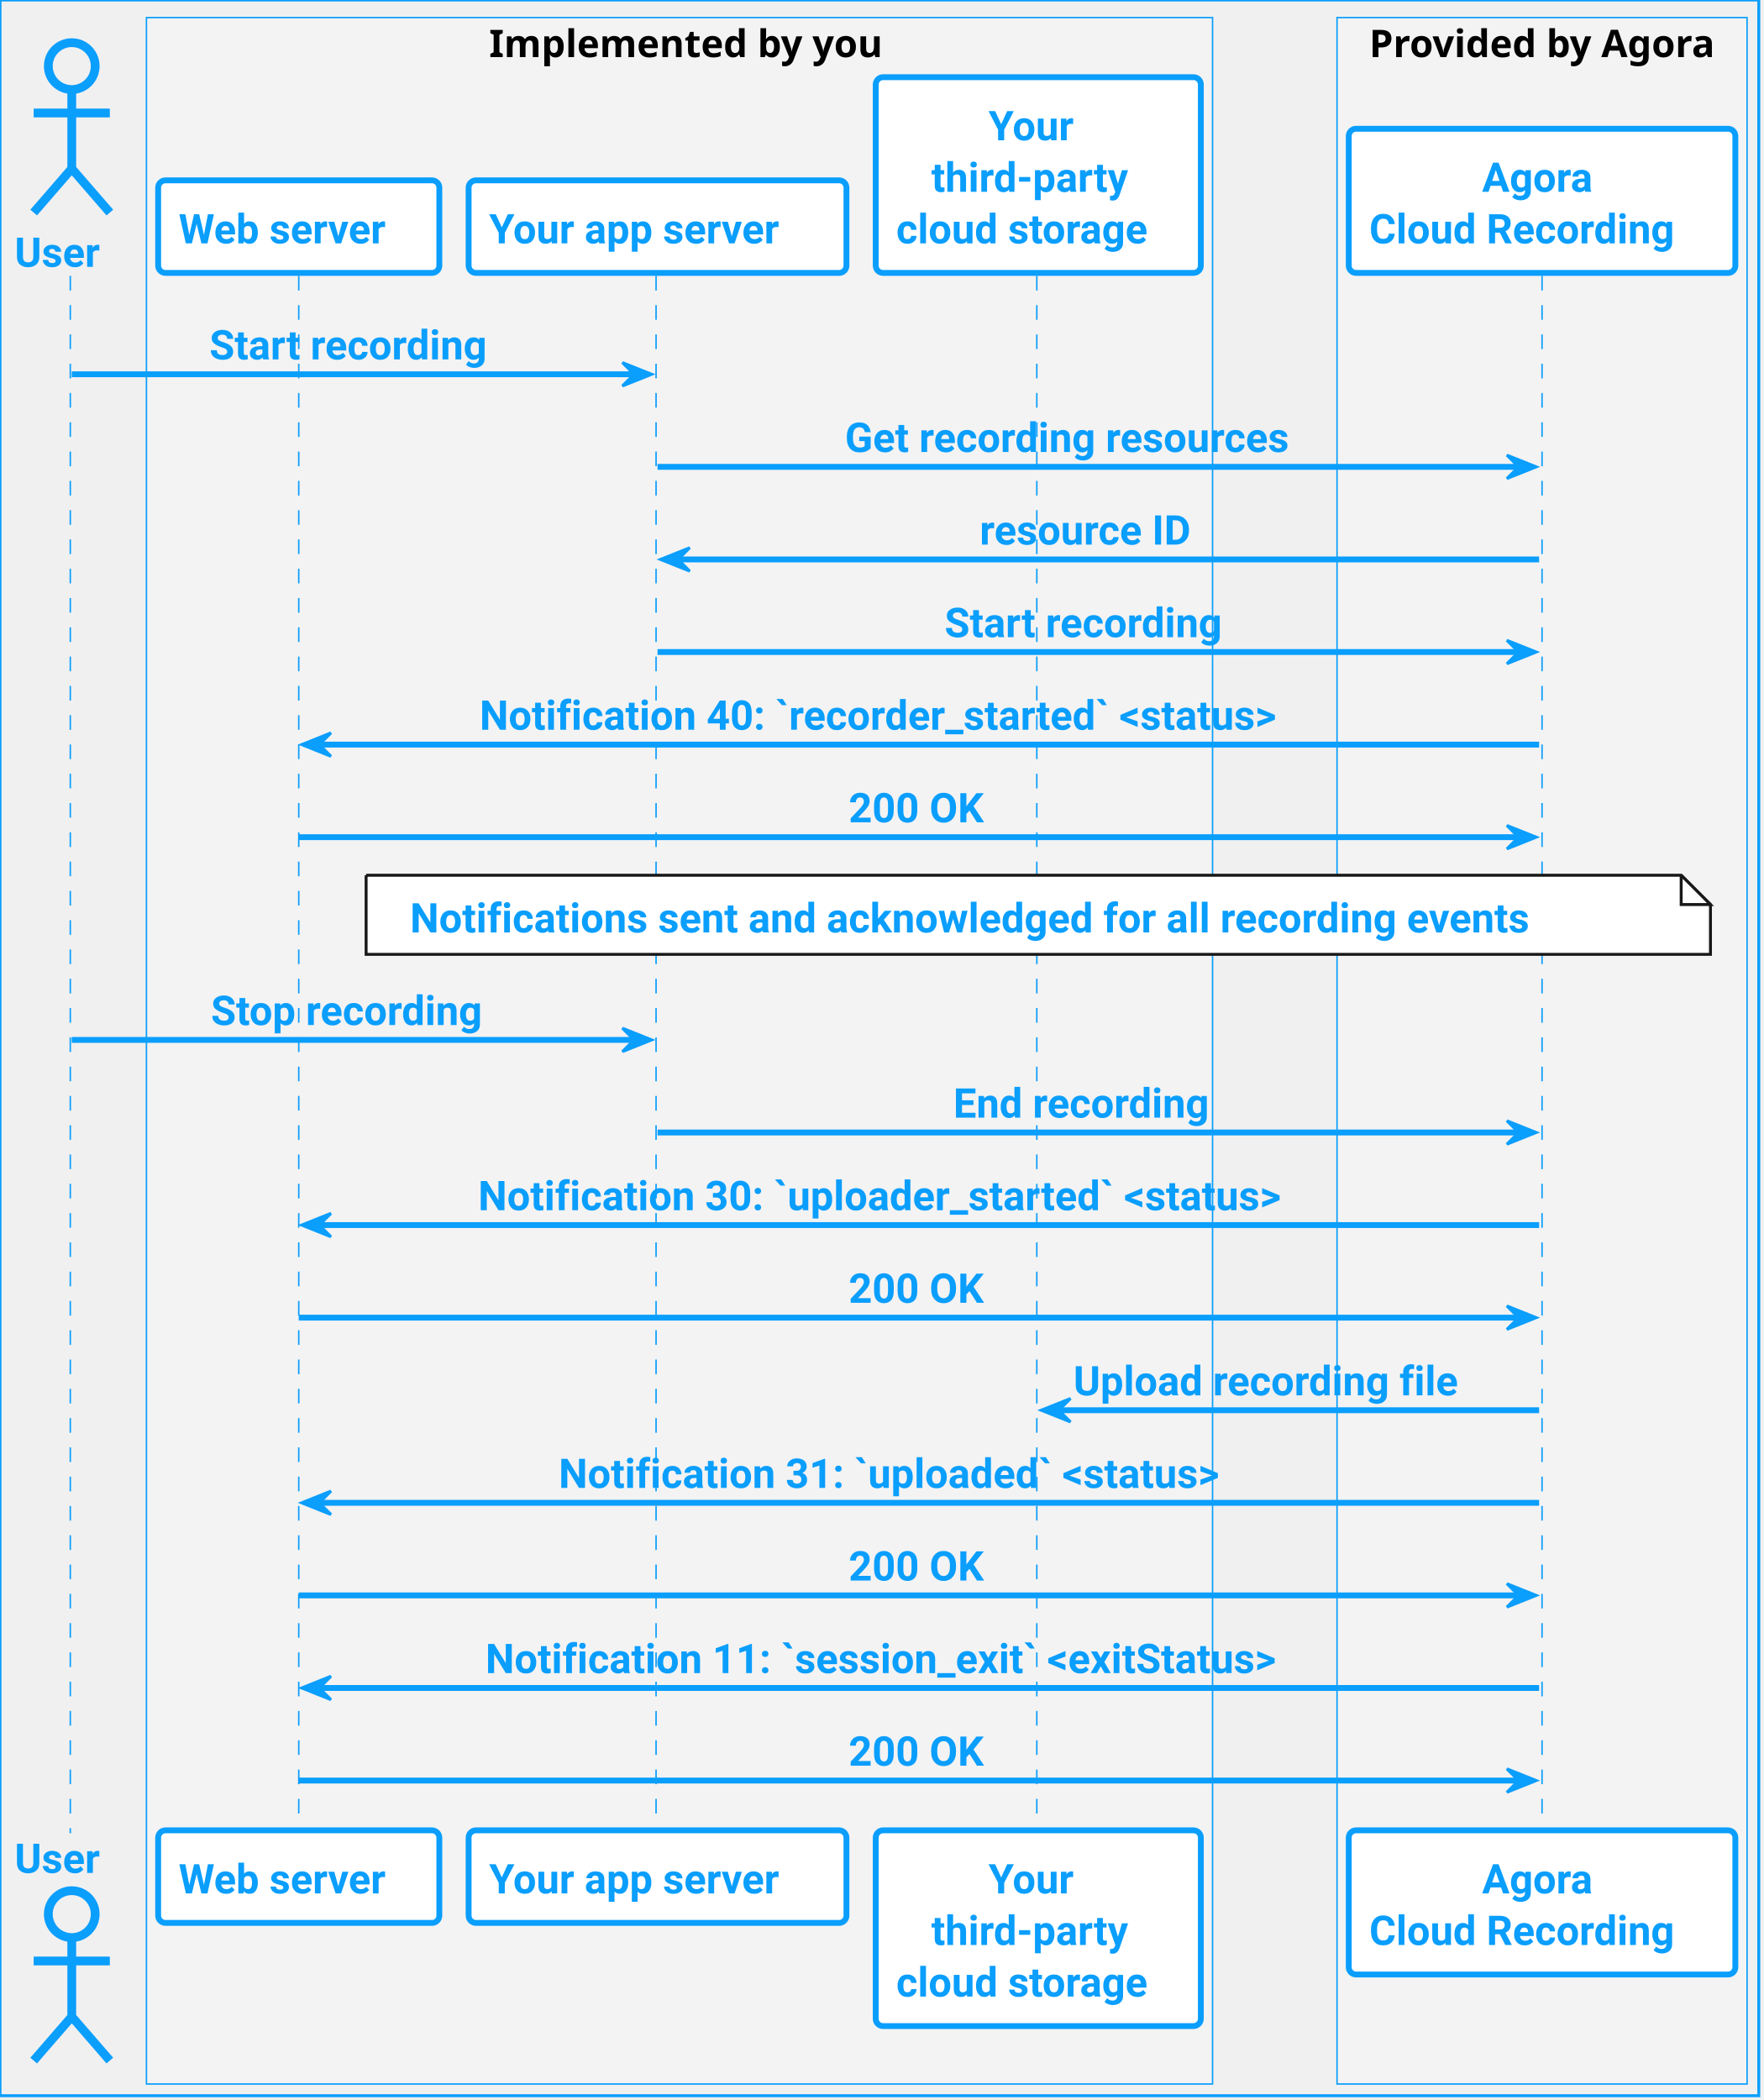
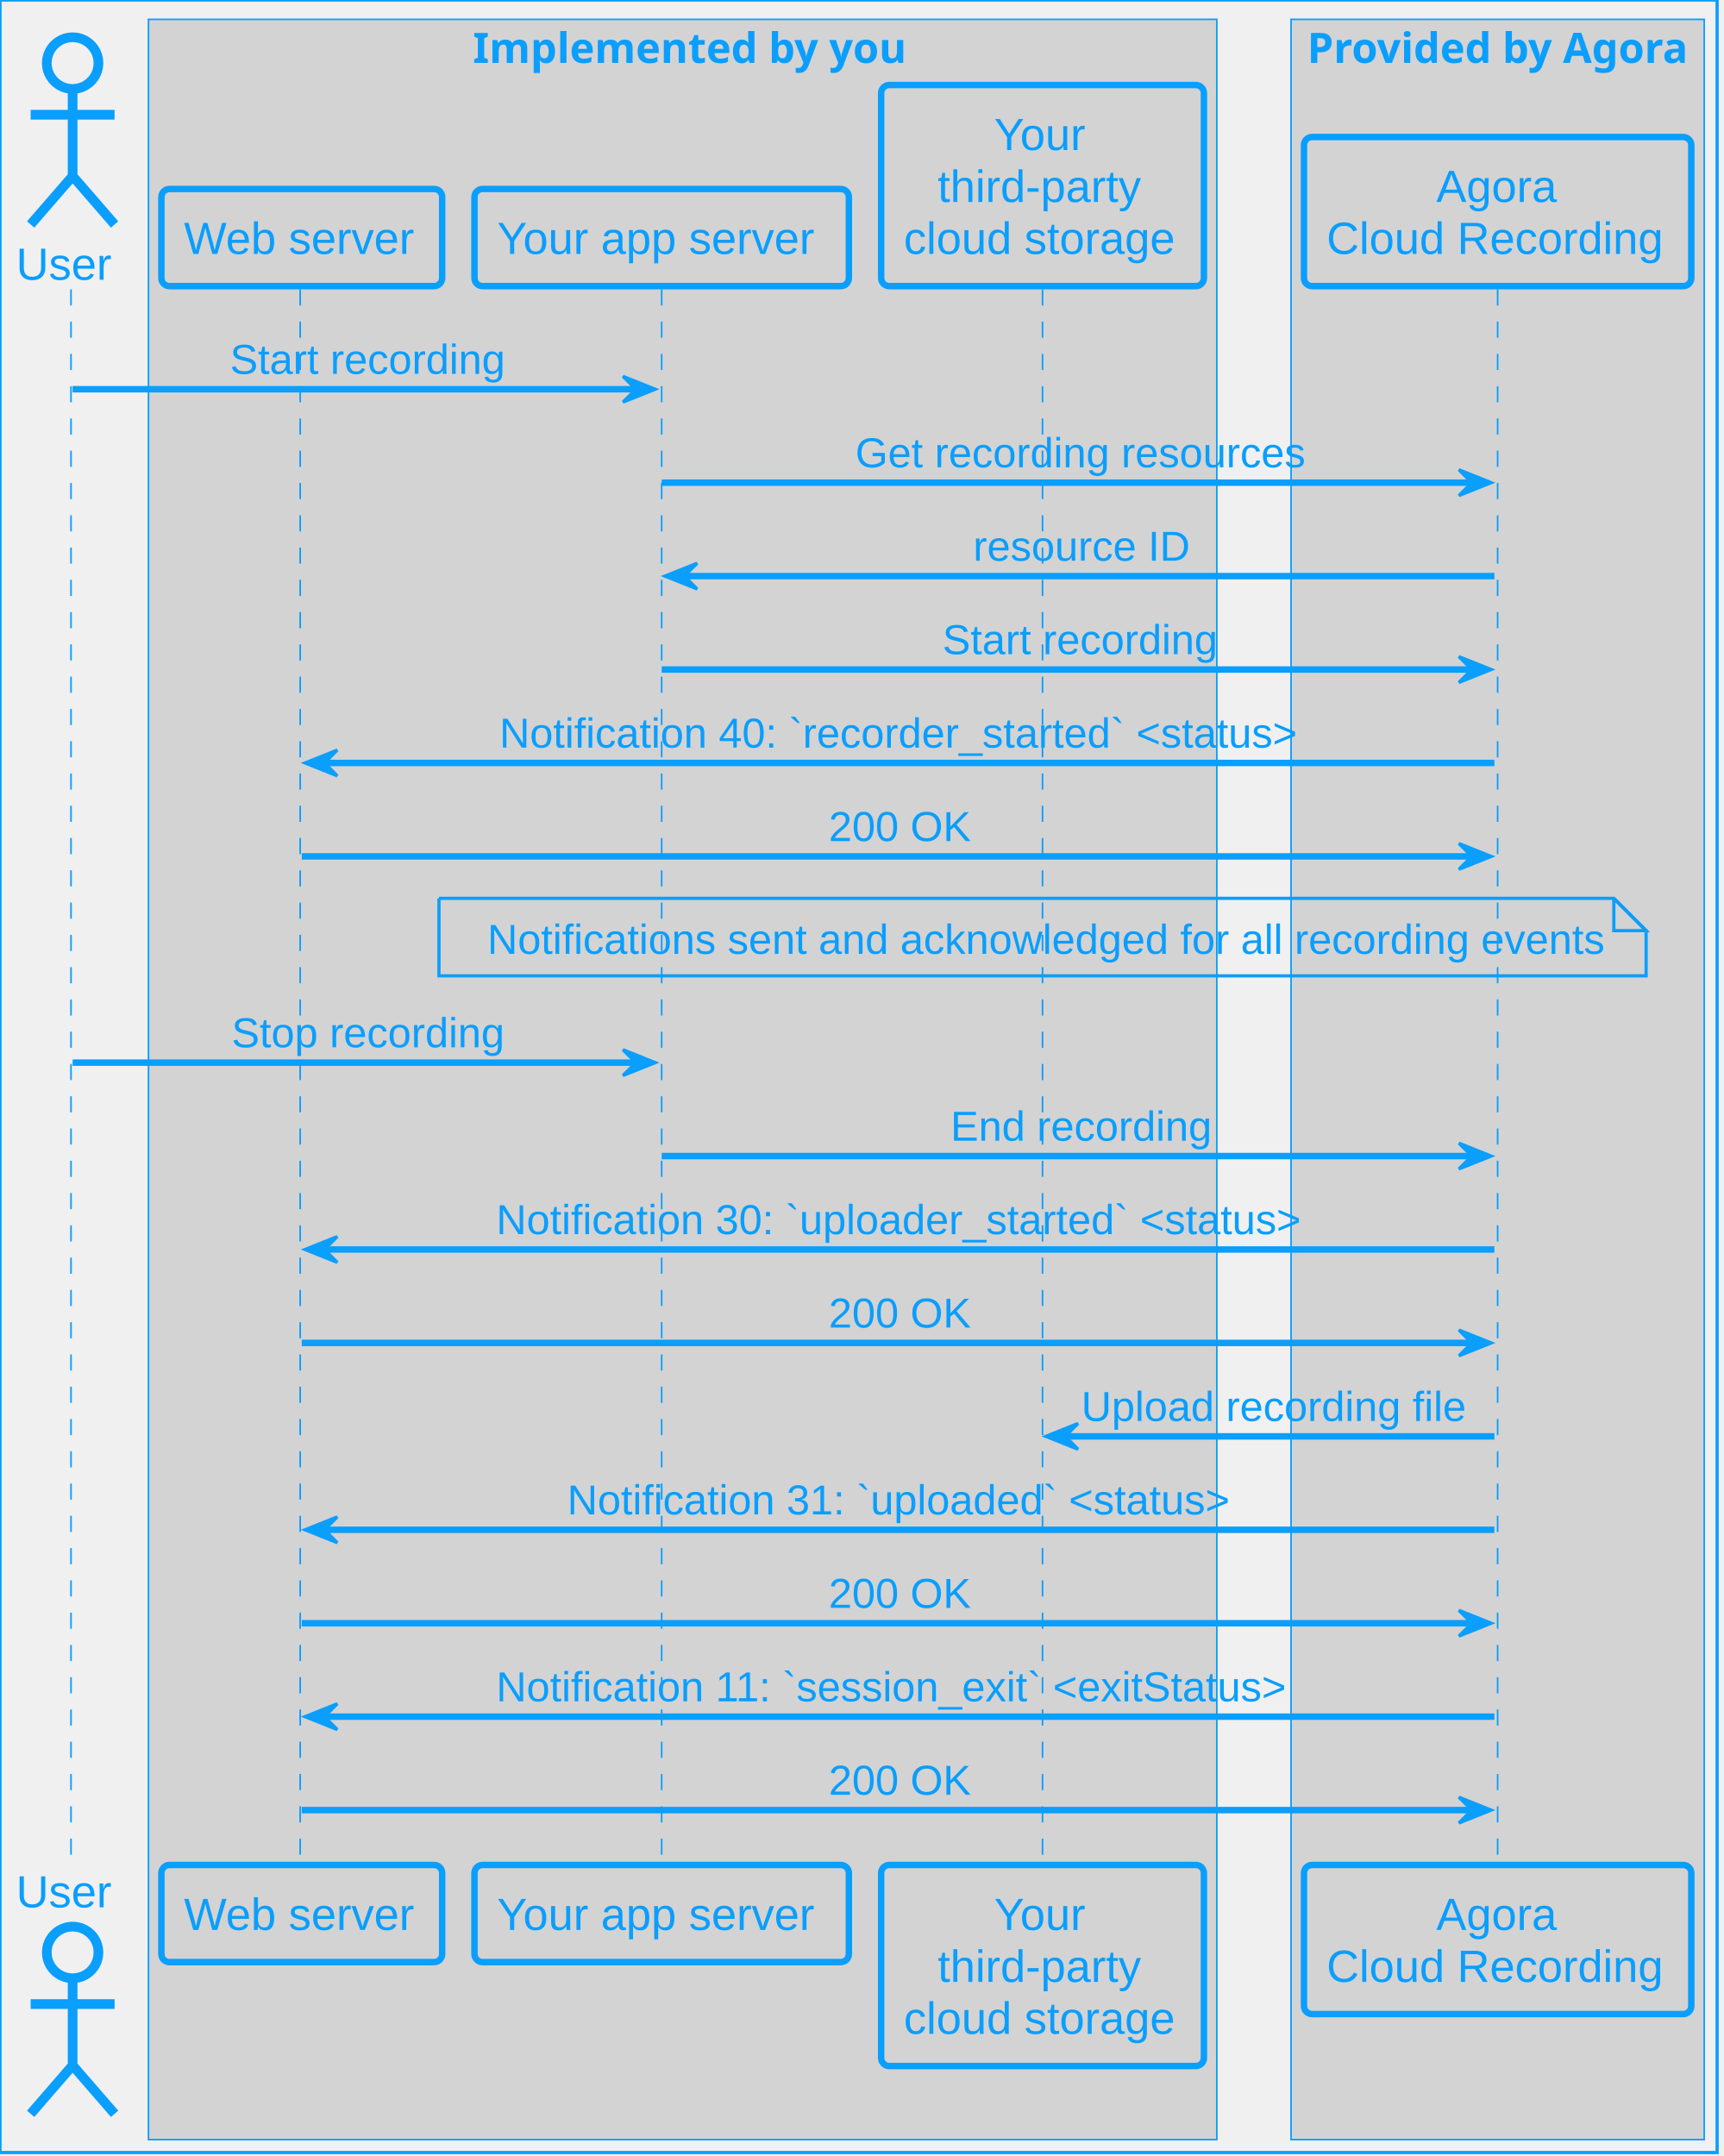
- <svg xmlns="http://www.w3.org/2000/svg" contentStyleType="text/css" height="717px" preserveAspectRatio="none" style="width:602px;height:717px;" version="1.1" viewBox="0 0 602 717" width="602px" zoomAndPan="magnify">
+ <svg xmlns="http://www.w3.org/2000/svg" contentStyleType="text/css" height="668px" preserveAspectRatio="none" style="width:534px;height:668px;" version="1.1" viewBox="0 0 534 668" width="534px" zoomAndPan="magnify">
  <defs />
  <g>
-     <rect fill="none" height="715.539" style="stroke:#0A9EFD;stroke-width:1.0;" width="600.5" x="0" y="0" />
-     <rect fill="#F3F3F3" height="705.539" style="stroke:#0A9EFD;stroke-width:0.5;" width="364" x="50" y="6" />
-     <text fill="#000000" font-family="sans-serif" font-size="13" font-weight="bold" lengthAdjust="spacing" textLength="130" x="167" y="19.495">Implemented by you</text>
-     <rect fill="#F3F3F3" height="705.539" style="stroke:#0A9EFD;stroke-width:0.5;" width="140" x="456.5" y="6" />
-     <text fill="#000000" font-family="sans-serif" font-size="13" font-weight="bold" lengthAdjust="spacing" textLength="118" x="467.5" y="19.495">Provided by Agora</text>
-     <line style="stroke:#0A9EFD;stroke-width:0.5;stroke-dasharray:5.0,5.0;" x1="24" x2="24" y1="94.18" y2="625.93" />
-     <line style="stroke:#0A9EFD;stroke-width:0.5;stroke-dasharray:5.0,5.0;" x1="102" x2="102" y1="94.18" y2="625.93" />
-     <line style="stroke:#0A9EFD;stroke-width:0.5;stroke-dasharray:5.0,5.0;" x1="224" x2="224" y1="94.18" y2="625.93" />
-     <line style="stroke:#0A9EFD;stroke-width:0.5;stroke-dasharray:5.0,5.0;" x1="354" x2="354" y1="94.18" y2="625.93" />
-     <line style="stroke:#0A9EFD;stroke-width:0.5;stroke-dasharray:5.0,5.0;" x1="526.5" x2="526.5" y1="94.18" y2="625.93" />
-     <text fill="#0A9EFD" font-family="Roboto" font-size="14" font-weight="bold" lengthAdjust="spacing" textLength="33" x="5" y="91.103">User</text>
-     <ellipse cx="24.5" cy="22.57" fill="none" rx="8" ry="8" style="stroke:#0A9EFD;stroke-width:3.0;" />
-     <path d="M24.5,30.57 L24.5,57.57 M11.5,38.57 L37.5,38.57 M24.5,57.57 L11.5,72.57 M24.5,57.57 L37.5,72.57 " fill="none" style="stroke:#0A9EFD;stroke-width:3.0;" />
-     <text fill="#0A9EFD" font-family="Roboto" font-size="14" font-weight="bold" lengthAdjust="spacing" textLength="33" x="5" y="639.463">User</text>
-     <ellipse cx="24.5" cy="653.539" fill="none" rx="8" ry="8" style="stroke:#0A9EFD;stroke-width:3.0;" />
-     <path d="M24.5,661.539 L24.5,688.539 M11.5,669.539 L37.5,669.539 M24.5,688.539 L11.5,703.539 M24.5,688.539 L37.5,703.539 " fill="none" style="stroke:#0A9EFD;stroke-width:3.0;" />
-     <rect fill="#FFFFFF" height="31.609" rx="2.5" ry="2.5" style="stroke:#0A9EFD;stroke-width:2.0;" width="96" x="54" y="61.57" />
-     <text fill="#0A9EFD" font-family="Roboto" font-size="14" font-weight="bold" lengthAdjust="spacing" textLength="82" x="61" y="83.103">Web server</text>
-     <rect fill="#FFFFFF" height="31.609" rx="2.5" ry="2.5" style="stroke:#0A9EFD;stroke-width:2.0;" width="96" x="54" y="624.93" />
-     <text fill="#0A9EFD" font-family="Roboto" font-size="14" font-weight="bold" lengthAdjust="spacing" textLength="82" x="61" y="646.463">Web server</text>
-     <rect fill="#FFFFFF" height="31.609" rx="2.5" ry="2.5" style="stroke:#0A9EFD;stroke-width:2.0;" width="129" x="160" y="61.57" />
-     <text fill="#0A9EFD" font-family="Roboto" font-size="14" font-weight="bold" lengthAdjust="spacing" textLength="115" x="167" y="83.103">Your app server</text>
-     <rect fill="#FFFFFF" height="31.609" rx="2.5" ry="2.5" style="stroke:#0A9EFD;stroke-width:2.0;" width="129" x="160" y="624.93" />
-     <text fill="#0A9EFD" font-family="Roboto" font-size="14" font-weight="bold" lengthAdjust="spacing" textLength="115" x="167" y="646.463">Your app server</text>
-     <rect fill="#FFFFFF" height="66.828" rx="2.5" ry="2.5" style="stroke:#0A9EFD;stroke-width:2.0;" width="111" x="299" y="26.352" />
-     <text fill="#0A9EFD" font-family="Roboto" font-size="14" font-weight="bold" lengthAdjust="spacing" textLength="34" x="337.5" y="47.885">Your</text>
-     <text fill="#0A9EFD" font-family="Roboto" font-size="14" font-weight="bold" lengthAdjust="spacing" textLength="73" x="318" y="65.494">third-party</text>
-     <text fill="#0A9EFD" font-family="Roboto" font-size="14" font-weight="bold" lengthAdjust="spacing" textLength="97" x="306" y="83.103">cloud storage</text>
-     <rect fill="#FFFFFF" height="66.828" rx="2.5" ry="2.5" style="stroke:#0A9EFD;stroke-width:2.0;" width="111" x="299" y="624.93" />
-     <text fill="#0A9EFD" font-family="Roboto" font-size="14" font-weight="bold" lengthAdjust="spacing" textLength="34" x="337.5" y="646.463">Your</text>
-     <text fill="#0A9EFD" font-family="Roboto" font-size="14" font-weight="bold" lengthAdjust="spacing" textLength="73" x="318" y="664.072">third-party</text>
-     <text fill="#0A9EFD" font-family="Roboto" font-size="14" font-weight="bold" lengthAdjust="spacing" textLength="97" x="306" y="681.682">cloud storage</text>
-     <rect fill="#FFFFFF" height="49.219" rx="2.5" ry="2.5" style="stroke:#0A9EFD;stroke-width:2.0;" width="132" x="460.5" y="43.961" />
-     <text fill="#0A9EFD" font-family="Roboto" font-size="14" font-weight="bold" lengthAdjust="spacing" textLength="41" x="506" y="65.494">Agora</text>
-     <text fill="#0A9EFD" font-family="Roboto" font-size="14" font-weight="bold" lengthAdjust="spacing" textLength="118" x="467.5" y="83.103">Cloud Recording</text>
-     <rect fill="#FFFFFF" height="49.219" rx="2.5" ry="2.5" style="stroke:#0A9EFD;stroke-width:2.0;" width="132" x="460.5" y="624.93" />
-     <text fill="#0A9EFD" font-family="Roboto" font-size="14" font-weight="bold" lengthAdjust="spacing" textLength="41" x="506" y="646.463">Agora</text>
-     <text fill="#0A9EFD" font-family="Roboto" font-size="14" font-weight="bold" lengthAdjust="spacing" textLength="118" x="467.5" y="664.072">Cloud Recording</text>
-     <polygon fill="#0A9EFD" points="212.5,123.789,222.5,127.789,212.5,131.789,216.5,127.789" style="stroke:#0A9EFD;stroke-width:1.0;" />
-     <line style="stroke:#0A9EFD;stroke-width:2.0;" x1="24.5" x2="218.5" y1="127.789" y2="127.789" />
-     <text fill="#0A9EFD" font-family="Roboto" font-size="14" font-weight="bold" lengthAdjust="spacing" textLength="106" x="71.5" y="122.713">Start recording</text>
-     <polygon fill="#0A9EFD" points="514.5,155.398,524.5,159.398,514.5,163.398,518.5,159.398" style="stroke:#0A9EFD;stroke-width:1.0;" />
-     <line style="stroke:#0A9EFD;stroke-width:2.0;" x1="224.5" x2="520.5" y1="159.398" y2="159.398" />
-     <text fill="#0A9EFD" font-family="Roboto" font-size="14" font-weight="bold" lengthAdjust="spacing" textLength="174" x="288.5" y="154.322">Get recording resources</text>
-     <polygon fill="#0A9EFD" points="235.5,187.008,225.5,191.008,235.5,195.008,231.5,191.008" style="stroke:#0A9EFD;stroke-width:1.0;" />
-     <line style="stroke:#0A9EFD;stroke-width:2.0;" x1="229.5" x2="525.5" y1="191.008" y2="191.008" />
-     <text fill="#0A9EFD" font-family="Roboto" font-size="14" font-weight="bold" lengthAdjust="spacing" textLength="82" x="334.5" y="185.932">resource ID</text>
-     <polygon fill="#0A9EFD" points="514.5,218.617,524.5,222.617,514.5,226.617,518.5,222.617" style="stroke:#0A9EFD;stroke-width:1.0;" />
-     <line style="stroke:#0A9EFD;stroke-width:2.0;" x1="224.5" x2="520.5" y1="222.617" y2="222.617" />
-     <text fill="#0A9EFD" font-family="Roboto" font-size="14" font-weight="bold" lengthAdjust="spacing" textLength="106" x="322.5" y="217.541">Start recording</text>
-     <polygon fill="#0A9EFD" points="113,250.227,103,254.227,113,258.227,109,254.227" style="stroke:#0A9EFD;stroke-width:1.0;" />
-     <line style="stroke:#0A9EFD;stroke-width:2.0;" x1="107" x2="525.5" y1="254.227" y2="254.227" />
-     <text fill="#0A9EFD" font-family="Roboto" font-size="14" font-weight="bold" lengthAdjust="spacing" textLength="301" x="163.75" y="249.15">Notification 40: `recorder_started` &lt;status&gt;</text>
-     <polygon fill="#0A9EFD" points="514.5,281.836,524.5,285.836,514.5,289.836,518.5,285.836" style="stroke:#0A9EFD;stroke-width:1.0;" />
-     <line style="stroke:#0A9EFD;stroke-width:2.0;" x1="102" x2="520.5" y1="285.836" y2="285.836" />
-     <text fill="#0A9EFD" font-family="Roboto" font-size="14" font-weight="bold" lengthAdjust="spacing" textLength="49" x="289.75" y="280.76">200 OK</text>
-     <path d="M125,298.836 L125,325.836 L584,325.836 L584,308.836 L574,298.836 L125,298.836 " fill="#FFFFFF" style="stroke:#181818;stroke-width:1.0;" />
-     <path d="M574,298.836 L574,308.836 L584,308.836 L574,298.836 " fill="#FFFFFF" style="stroke:#181818;stroke-width:1.0;" />
-     <text fill="#0A9EFD" font-family="Roboto" font-size="14" font-weight="bold" lengthAdjust="spacing" textLength="429" x="140" y="318.369">Notifications sent and acknowledged for all recording events</text>
-     <polygon fill="#0A9EFD" points="212.5,351.055,222.5,355.055,212.5,359.055,216.5,355.055" style="stroke:#0A9EFD;stroke-width:1.0;" />
-     <line style="stroke:#0A9EFD;stroke-width:2.0;" x1="24.5" x2="218.5" y1="355.055" y2="355.055" />
-     <text fill="#0A9EFD" font-family="Roboto" font-size="14" font-weight="bold" lengthAdjust="spacing" textLength="105" x="72" y="349.978">Stop recording</text>
-     <polygon fill="#0A9EFD" points="514.5,382.664,524.5,386.664,514.5,390.664,518.5,386.664" style="stroke:#0A9EFD;stroke-width:1.0;" />
-     <line style="stroke:#0A9EFD;stroke-width:2.0;" x1="224.5" x2="520.5" y1="386.664" y2="386.664" />
-     <text fill="#0A9EFD" font-family="Roboto" font-size="14" font-weight="bold" lengthAdjust="spacing" textLength="100" x="325.5" y="381.588">End recording</text>
-     <polygon fill="#0A9EFD" points="113,414.273,103,418.273,113,422.273,109,418.273" style="stroke:#0A9EFD;stroke-width:1.0;" />
-     <line style="stroke:#0A9EFD;stroke-width:2.0;" x1="107" x2="525.5" y1="418.273" y2="418.273" />
-     <text fill="#0A9EFD" font-family="Roboto" font-size="14" font-weight="bold" lengthAdjust="spacing" textLength="302" x="163.25" y="413.197">Notification 30: `uploader_started` &lt;status&gt;</text>
-     <polygon fill="#0A9EFD" points="514.5,445.883,524.5,449.883,514.5,453.883,518.5,449.883" style="stroke:#0A9EFD;stroke-width:1.0;" />
-     <line style="stroke:#0A9EFD;stroke-width:2.0;" x1="102" x2="520.5" y1="449.883" y2="449.883" />
-     <text fill="#0A9EFD" font-family="Roboto" font-size="14" font-weight="bold" lengthAdjust="spacing" textLength="49" x="289.75" y="444.807">200 OK</text>
-     <polygon fill="#0A9EFD" points="365.5,477.492,355.5,481.492,365.5,485.492,361.5,481.492" style="stroke:#0A9EFD;stroke-width:1.0;" />
-     <line style="stroke:#0A9EFD;stroke-width:2.0;" x1="359.5" x2="525.5" y1="481.492" y2="481.492" />
-     <text fill="#0A9EFD" font-family="Roboto" font-size="14" font-weight="bold" lengthAdjust="spacing" textLength="148" x="366.5" y="476.416">Upload recording file</text>
-     <polygon fill="#0A9EFD" points="113,509.102,103,513.102,113,517.102,109,513.102" style="stroke:#0A9EFD;stroke-width:1.0;" />
-     <line style="stroke:#0A9EFD;stroke-width:2.0;" x1="107" x2="525.5" y1="513.102" y2="513.102" />
-     <text fill="#0A9EFD" font-family="Roboto" font-size="14" font-weight="bold" lengthAdjust="spacing" textLength="247" x="190.75" y="508.025">Notification 31: `uploaded` &lt;status&gt;</text>
-     <polygon fill="#0A9EFD" points="514.5,540.711,524.5,544.711,514.5,548.711,518.5,544.711" style="stroke:#0A9EFD;stroke-width:1.0;" />
-     <line style="stroke:#0A9EFD;stroke-width:2.0;" x1="102" x2="520.5" y1="544.711" y2="544.711" />
-     <text fill="#0A9EFD" font-family="Roboto" font-size="14" font-weight="bold" lengthAdjust="spacing" textLength="49" x="289.75" y="539.635">200 OK</text>
-     <polygon fill="#0A9EFD" points="113,572.32,103,576.32,113,580.32,109,576.32" style="stroke:#0A9EFD;stroke-width:1.0;" />
-     <line style="stroke:#0A9EFD;stroke-width:2.0;" x1="107" x2="525.5" y1="576.32" y2="576.32" />
-     <text fill="#0A9EFD" font-family="Roboto" font-size="14" font-weight="bold" lengthAdjust="spacing" textLength="297" x="165.75" y="571.244">Notification 11: `session_exit` &lt;exitStatus&gt;</text>
-     <polygon fill="#0A9EFD" points="514.5,603.93,524.5,607.93,514.5,611.93,518.5,607.93" style="stroke:#0A9EFD;stroke-width:1.0;" />
-     <line style="stroke:#0A9EFD;stroke-width:2.0;" x1="102" x2="520.5" y1="607.93" y2="607.93" />
-     <text fill="#0A9EFD" font-family="Roboto" font-size="14" font-weight="bold" lengthAdjust="spacing" textLength="49" x="289.75" y="602.854">200 OK</text>
+     <rect fill="none" height="666.926" style="stroke:#0A9EFD;stroke-width:1.0;" width="532" x="0" y="0" />
+     <rect fill="#999999" fill-opacity="0.333" height="656.926" style="stroke:#0A9EFD;stroke-width:0.5;" width="331" x="46" y="6" />
+     <text fill="#0A9EFD" font-family="sans-serif" font-size="13" font-weight="bold" lengthAdjust="spacing" textLength="130" x="146.5" y="19.495">Implemented by you</text>
+     <rect fill="#999999" fill-opacity="0.333" height="656.926" style="stroke:#0A9EFD;stroke-width:0.5;" width="128" x="400" y="6" />
+     <text fill="#0A9EFD" font-family="sans-serif" font-size="13" font-weight="bold" lengthAdjust="spacing" textLength="118" x="405" y="19.495">Provided by Agora</text>
+     <line style="stroke:#0A9EFD;stroke-width:0.5;stroke-dasharray:5.0,5.0;" x1="22" x2="22" y1="89.647" y2="578.827" />
+     <line style="stroke:#0A9EFD;stroke-width:0.5;stroke-dasharray:5.0,5.0;" x1="93" x2="93" y1="89.647" y2="578.827" />
+     <line style="stroke:#0A9EFD;stroke-width:0.5;stroke-dasharray:5.0,5.0;" x1="205" x2="205" y1="89.647" y2="578.827" />
+     <line style="stroke:#0A9EFD;stroke-width:0.5;stroke-dasharray:5.0,5.0;" x1="323" x2="323" y1="89.647" y2="578.827" />
+     <line style="stroke:#0A9EFD;stroke-width:0.5;stroke-dasharray:5.0,5.0;" x1="464" x2="464" y1="89.647" y2="578.827" />
+     <text fill="#0A9EFD" font-family="Arial" font-size="14" lengthAdjust="spacing" textLength="29" x="5" y="86.681">User</text>
+     <ellipse cx="22.5" cy="19.549" fill="none" rx="8" ry="8" style="stroke:#0A9EFD;stroke-width:3.0;" />
+     <path d="M22.5,27.549 L22.5,54.549 M9.5,35.549 L35.5,35.549 M22.5,54.549 L9.5,69.549 M22.5,54.549 L35.5,69.549 " fill="none" style="stroke:#0A9EFD;stroke-width:3.0;" />
+     <text fill="#0A9EFD" font-family="Arial" font-size="14" lengthAdjust="spacing" textLength="29" x="5" y="590.959">User</text>
+     <ellipse cx="22.5" cy="604.926" fill="none" rx="8" ry="8" style="stroke:#0A9EFD;stroke-width:3.0;" />
+     <path d="M22.5,612.926 L22.5,639.926 M9.5,620.926 L35.5,620.926 M22.5,639.926 L9.5,654.926 M22.5,639.926 L35.5,654.926 " fill="none" style="stroke:#0A9EFD;stroke-width:3.0;" />
+     <rect fill="none" height="30.099" rx="2.5" ry="2.5" style="stroke:#0A9EFD;stroke-width:2.0;" width="87" x="50" y="58.549" />
+     <text fill="#0A9EFD" font-family="Arial" font-size="14" lengthAdjust="spacing" textLength="73" x="57" y="78.681">Web server</text>
+     <rect fill="none" height="30.099" rx="2.5" ry="2.5" style="stroke:#0A9EFD;stroke-width:2.0;" width="87" x="50" y="577.827" />
+     <text fill="#0A9EFD" font-family="Arial" font-size="14" lengthAdjust="spacing" textLength="73" x="57" y="597.959">Web server</text>
+     <rect fill="none" height="30.099" rx="2.5" ry="2.5" style="stroke:#0A9EFD;stroke-width:2.0;" width="116" x="147" y="58.549" />
+     <text fill="#0A9EFD" font-family="Arial" font-size="14" lengthAdjust="spacing" textLength="102" x="154" y="78.681">Your app server</text>
+     <rect fill="none" height="30.099" rx="2.5" ry="2.5" style="stroke:#0A9EFD;stroke-width:2.0;" width="116" x="147" y="577.827" />
+     <text fill="#0A9EFD" font-family="Arial" font-size="14" lengthAdjust="spacing" textLength="102" x="154" y="597.959">Your app server</text>
+     <rect fill="none" height="62.296" rx="2.5" ry="2.5" style="stroke:#0A9EFD;stroke-width:2.0;" width="100" x="273" y="26.352" />
+     <text fill="#0A9EFD" font-family="Arial" font-size="14" lengthAdjust="spacing" textLength="30" x="308" y="46.483">Your</text>
+     <text fill="#0A9EFD" font-family="Arial" font-size="14" lengthAdjust="spacing" textLength="65" x="290.5" y="62.582">third-party</text>
+     <text fill="#0A9EFD" font-family="Arial" font-size="14" lengthAdjust="spacing" textLength="86" x="280" y="78.681">cloud storage</text>
+     <rect fill="none" height="62.296" rx="2.5" ry="2.5" style="stroke:#0A9EFD;stroke-width:2.0;" width="100" x="273" y="577.827" />
+     <text fill="#0A9EFD" font-family="Arial" font-size="14" lengthAdjust="spacing" textLength="30" x="308" y="597.959">Your</text>
+     <text fill="#0A9EFD" font-family="Arial" font-size="14" lengthAdjust="spacing" textLength="65" x="290.5" y="614.058">third-party</text>
+     <text fill="#0A9EFD" font-family="Arial" font-size="14" lengthAdjust="spacing" textLength="86" x="280" y="630.156">cloud storage</text>
+     <rect fill="none" height="46.197" rx="2.5" ry="2.5" style="stroke:#0A9EFD;stroke-width:2.0;" width="120" x="404" y="42.45" />
+     <text fill="#0A9EFD" font-family="Arial" font-size="14" lengthAdjust="spacing" textLength="38" x="445" y="62.582">Agora</text>
+     <text fill="#0A9EFD" font-family="Arial" font-size="14" lengthAdjust="spacing" textLength="106" x="411" y="78.681">Cloud Recording</text>
+     <rect fill="none" height="46.197" rx="2.5" ry="2.5" style="stroke:#0A9EFD;stroke-width:2.0;" width="120" x="404" y="577.827" />
+     <text fill="#0A9EFD" font-family="Arial" font-size="14" lengthAdjust="spacing" textLength="38" x="445" y="597.959">Agora</text>
+     <text fill="#0A9EFD" font-family="Arial" font-size="14" lengthAdjust="spacing" textLength="106" x="411" y="614.058">Cloud Recording</text>
+     <polygon fill="#0A9EFD" points="193,116.596,203,120.596,193,124.596,197,120.596" style="stroke:#0A9EFD;stroke-width:1.0;" />
+     <line style="stroke:#0A9EFD;stroke-width:2.0;" x1="22.5" x2="199" y1="120.596" y2="120.596" />
+     <text fill="#0A9EFD" font-family="Arial" font-size="13" lengthAdjust="spacing" textLength="85" x="71.25" y="115.841">Start recording</text>
+     <polygon fill="#0A9EFD" points="452,145.545,462,149.545,452,153.545,456,149.545" style="stroke:#0A9EFD;stroke-width:1.0;" />
+     <line style="stroke:#0A9EFD;stroke-width:2.0;" x1="205" x2="458" y1="149.545" y2="149.545" />
+     <text fill="#0A9EFD" font-family="Arial" font-size="13" lengthAdjust="spacing" textLength="139" x="265" y="144.79">Get recording resources</text>
+     <polygon fill="#0A9EFD" points="216,174.494,206,178.494,216,182.494,212,178.494" style="stroke:#0A9EFD;stroke-width:1.0;" />
+     <line style="stroke:#0A9EFD;stroke-width:2.0;" x1="210" x2="463" y1="178.494" y2="178.494" />
+     <text fill="#0A9EFD" font-family="Arial" font-size="13" lengthAdjust="spacing" textLength="66" x="301.5" y="173.739">resource ID</text>
+     <polygon fill="#0A9EFD" points="452,203.442,462,207.442,452,211.442,456,207.442" style="stroke:#0A9EFD;stroke-width:1.0;" />
+     <line style="stroke:#0A9EFD;stroke-width:2.0;" x1="205" x2="458" y1="207.442" y2="207.442" />
+     <text fill="#0A9EFD" font-family="Arial" font-size="13" lengthAdjust="spacing" textLength="85" x="292" y="202.688">Start recording</text>
+     <polygon fill="#0A9EFD" points="104.5,232.391,94.5,236.391,104.5,240.391,100.5,236.391" style="stroke:#0A9EFD;stroke-width:1.0;" />
+     <line style="stroke:#0A9EFD;stroke-width:2.0;" x1="98.5" x2="463" y1="236.391" y2="236.391" />
+     <text fill="#0A9EFD" font-family="Arial" font-size="13" lengthAdjust="spacing" textLength="248" x="154.75" y="231.636">Notification 40: `recorder_started` &lt;status&gt;</text>
+     <polygon fill="#0A9EFD" points="452,261.34,462,265.34,452,269.34,456,265.34" style="stroke:#0A9EFD;stroke-width:1.0;" />
+     <line style="stroke:#0A9EFD;stroke-width:2.0;" x1="93.5" x2="458" y1="265.34" y2="265.34" />
+     <text fill="#0A9EFD" font-family="Arial" font-size="13" lengthAdjust="spacing" textLength="44" x="256.75" y="260.585">200 OK</text>
+     <path d="M136,278.34 L136,302.34 L510,302.34 L510,288.34 L500,278.34 L136,278.34 " fill="none" style="stroke:#0A9EFD;stroke-width:1.0;" />
+     <path d="M500,278.34 L500,288.34 L510,288.34 L500,278.34 " fill="none" style="stroke:#0A9EFD;stroke-width:1.0;" />
+     <text fill="#0A9EFD" font-family="Arial" font-size="13" lengthAdjust="spacing" textLength="344" x="151" y="295.534">Notifications sent and acknowledged for all recording events</text>
+     <polygon fill="#0A9EFD" points="193,325.237,203,329.237,193,333.237,197,329.237" style="stroke:#0A9EFD;stroke-width:1.0;" />
+     <line style="stroke:#0A9EFD;stroke-width:2.0;" x1="22.5" x2="199" y1="329.237" y2="329.237" />
+     <text fill="#0A9EFD" font-family="Arial" font-size="13" lengthAdjust="spacing" textLength="84" x="71.75" y="324.482">Stop recording</text>
+     <polygon fill="#0A9EFD" points="452,354.186,462,358.186,452,362.186,456,358.186" style="stroke:#0A9EFD;stroke-width:1.0;" />
+     <line style="stroke:#0A9EFD;stroke-width:2.0;" x1="205" x2="458" y1="358.186" y2="358.186" />
+     <text fill="#0A9EFD" font-family="Arial" font-size="13" lengthAdjust="spacing" textLength="80" x="294.5" y="353.431">End recording</text>
+     <polygon fill="#0A9EFD" points="104.5,383.135,94.5,387.135,104.5,391.135,100.5,387.135" style="stroke:#0A9EFD;stroke-width:1.0;" />
+     <line style="stroke:#0A9EFD;stroke-width:2.0;" x1="98.5" x2="463" y1="387.135" y2="387.135" />
+     <text fill="#0A9EFD" font-family="Arial" font-size="13" lengthAdjust="spacing" textLength="250" x="153.75" y="382.38">Notification 30: `uploader_started` &lt;status&gt;</text>
+     <polygon fill="#0A9EFD" points="452,412.084,462,416.084,452,420.084,456,416.084" style="stroke:#0A9EFD;stroke-width:1.0;" />
+     <line style="stroke:#0A9EFD;stroke-width:2.0;" x1="93.5" x2="458" y1="416.084" y2="416.084" />
+     <text fill="#0A9EFD" font-family="Arial" font-size="13" lengthAdjust="spacing" textLength="44" x="256.75" y="411.329">200 OK</text>
+     <polygon fill="#0A9EFD" points="334,441.032,324,445.032,334,449.032,330,445.032" style="stroke:#0A9EFD;stroke-width:1.0;" />
+     <line style="stroke:#0A9EFD;stroke-width:2.0;" x1="328" x2="463" y1="445.032" y2="445.032" />
+     <text fill="#0A9EFD" font-family="Arial" font-size="13" lengthAdjust="spacing" textLength="117" x="335" y="440.277">Upload recording file</text>
+     <polygon fill="#0A9EFD" points="104.5,469.981,94.5,473.981,104.5,477.981,100.5,473.981" style="stroke:#0A9EFD;stroke-width:1.0;" />
+     <line style="stroke:#0A9EFD;stroke-width:2.0;" x1="98.5" x2="463" y1="473.981" y2="473.981" />
+     <text fill="#0A9EFD" font-family="Arial" font-size="13" lengthAdjust="spacing" textLength="206" x="175.75" y="469.226">Notification 31: `uploaded` &lt;status&gt;</text>
+     <polygon fill="#0A9EFD" points="452,498.93,462,502.93,452,506.93,456,502.93" style="stroke:#0A9EFD;stroke-width:1.0;" />
+     <line style="stroke:#0A9EFD;stroke-width:2.0;" x1="93.5" x2="458" y1="502.93" y2="502.93" />
+     <text fill="#0A9EFD" font-family="Arial" font-size="13" lengthAdjust="spacing" textLength="44" x="256.75" y="498.175">200 OK</text>
+     <polygon fill="#0A9EFD" points="104.5,527.878,94.5,531.878,104.5,535.878,100.5,531.878" style="stroke:#0A9EFD;stroke-width:1.0;" />
+     <line style="stroke:#0A9EFD;stroke-width:2.0;" x1="98.5" x2="463" y1="531.878" y2="531.878" />
+     <text fill="#0A9EFD" font-family="Arial" font-size="13" lengthAdjust="spacing" textLength="250" x="153.75" y="527.124">Notification 11: `session_exit` &lt;exitStatus&gt;</text>
+     <polygon fill="#0A9EFD" points="452,556.827,462,560.827,452,564.827,456,560.827" style="stroke:#0A9EFD;stroke-width:1.0;" />
+     <line style="stroke:#0A9EFD;stroke-width:2.0;" x1="93.5" x2="458" y1="560.827" y2="560.827" />
+     <text fill="#0A9EFD" font-family="Arial" font-size="13" lengthAdjust="spacing" textLength="44" x="256.75" y="556.072">200 OK</text>
  </g>
</svg>
